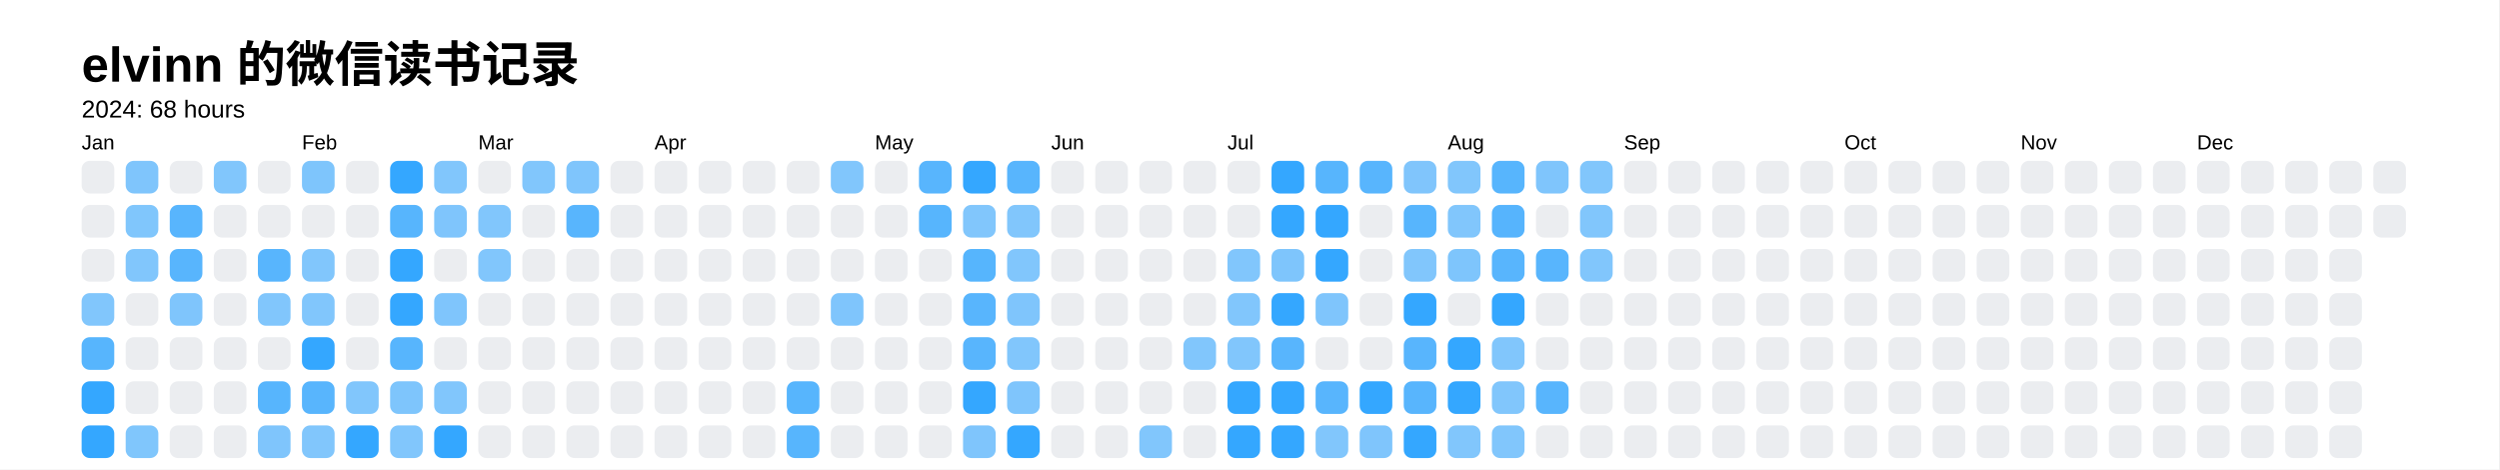
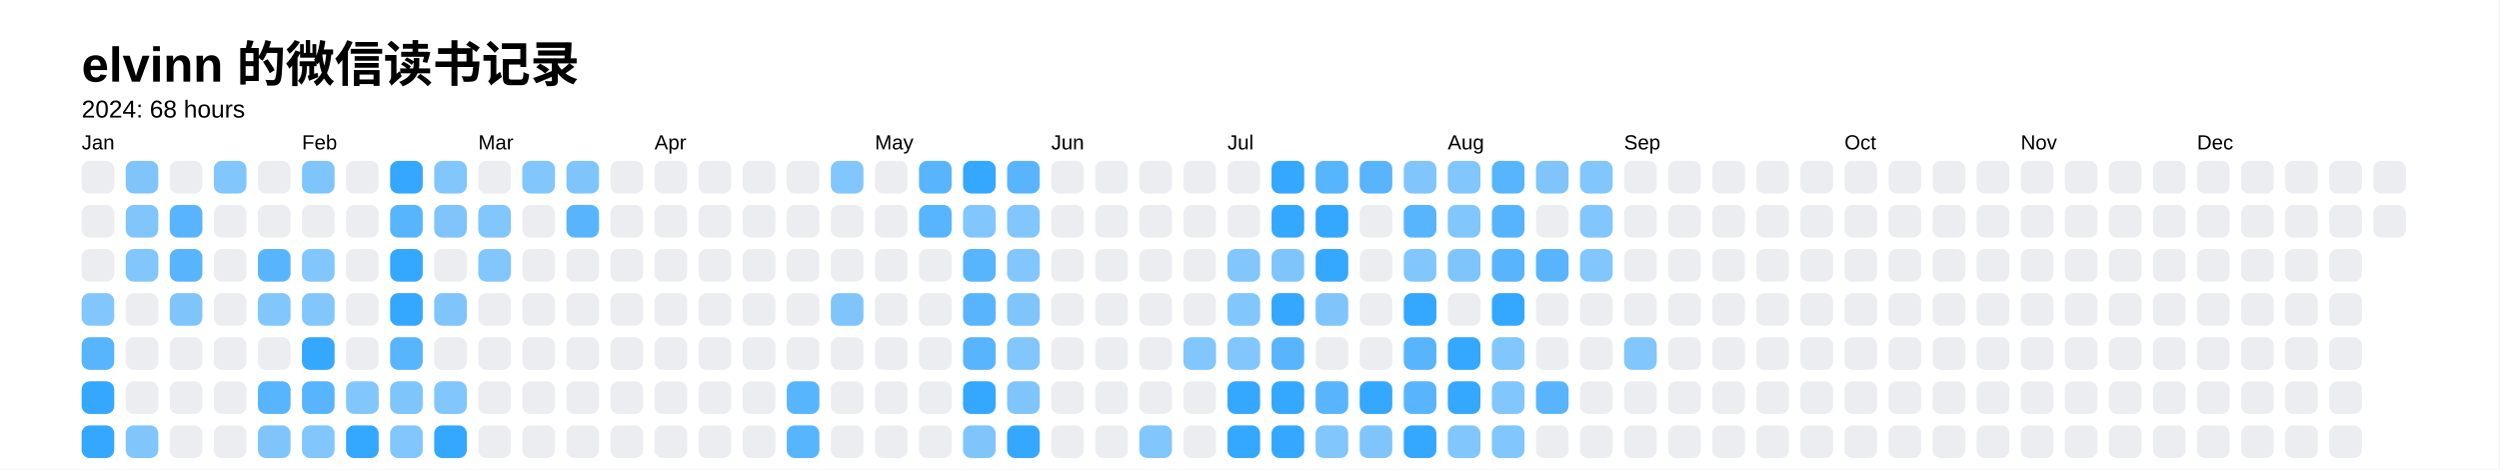
<svg xmlns="http://www.w3.org/2000/svg" baseProfile="full" height="57.5mm" version="1.1" viewBox="0,0,306.2,57.5" width="306.2mm">
  <defs />
  <rect fill="#FFFFFF" height="57.5" width="306.2" x="0" y="0" />
  <text fill="#000000" style="font-size:6px; font-family:Arial; font-weight:bold;" x="10" y="10">elvinn 的微信读书记录</text>
  <text fill="#000000" style="font-size:3px; font-family:Arial;" x="10" y="14.4">2024: 68 hours</text>
  <text fill="#000000" style="font-size:2.5px; font-family:Arial" x="10" y="18.3">Jan</text>
  <rect fill="#EBEDF0" height="4" rx="1" ry="1" width="4" x="10" y="19.7" />
  <rect fill="#EBEDF0" height="4" rx="1" ry="1" width="4" x="10" y="25.1" />
  <rect fill="#EBEDF0" height="4" rx="1" ry="1" width="4" x="10" y="30.5" />
  <rect fill="#81c6fc" height="4" rx="1" ry="1" width="4" x="10" y="35.9" />
  <rect fill="#57b5fd" height="4" rx="1" ry="1" width="4" x="10" y="41.3" />
  <rect fill="#34A7FF" height="4" rx="1" ry="1" width="4" x="10" y="46.7" />
  <rect fill="#34A7FF" height="4" rx="1" ry="1" width="4" x="10" y="52.1" />
  <rect fill="#7fc5fc" height="4" rx="1" ry="1" width="4" x="15.4" y="19.7" />
  <rect fill="#80c6fc" height="4" rx="1" ry="1" width="4" x="15.4" y="25.1" />
  <rect fill="#81c6fc" height="4" rx="1" ry="1" width="4" x="15.4" y="30.5" />
  <rect fill="#EBEDF0" height="4" rx="1" ry="1" width="4" x="15.4" y="35.9" />
  <rect fill="#EBEDF0" height="4" rx="1" ry="1" width="4" x="15.4" y="41.3" />
  <rect fill="#EBEDF0" height="4" rx="1" ry="1" width="4" x="15.4" y="46.7" />
  <rect fill="#80c6fc" height="4" rx="1" ry="1" width="4" x="15.4" y="52.1" />
  <rect fill="#EBEDF0" height="4" rx="1" ry="1" width="4" x="20.8" y="19.7" />
  <rect fill="#58b5fd" height="4" rx="1" ry="1" width="4" x="20.8" y="25.1" />
  <rect fill="#58b5fd" height="4" rx="1" ry="1" width="4" x="20.8" y="30.5" />
  <rect fill="#7fc5fc" height="4" rx="1" ry="1" width="4" x="20.8" y="35.9" />
  <rect fill="#EBEDF0" height="4" rx="1" ry="1" width="4" x="20.8" y="41.3" />
  <rect fill="#EBEDF0" height="4" rx="1" ry="1" width="4" x="20.8" y="46.7" />
  <rect fill="#EBEDF0" height="4" rx="1" ry="1" width="4" x="20.8" y="52.1" />
  <rect fill="#81c6fc" height="4" rx="1" ry="1" width="4" x="26.2" y="19.7" />
  <rect fill="#EBEDF0" height="4" rx="1" ry="1" width="4" x="26.2" y="25.1" />
  <rect fill="#EBEDF0" height="4" rx="1" ry="1" width="4" x="26.2" y="30.5" />
  <rect fill="#EBEDF0" height="4" rx="1" ry="1" width="4" x="26.2" y="35.9" />
  <rect fill="#EBEDF0" height="4" rx="1" ry="1" width="4" x="26.2" y="41.3" />
  <rect fill="#EBEDF0" height="4" rx="1" ry="1" width="4" x="26.2" y="46.7" />
  <rect fill="#EBEDF0" height="4" rx="1" ry="1" width="4" x="26.2" y="52.1" />
  <rect fill="#EBEDF0" height="4" rx="1" ry="1" width="4" x="31.6" y="19.7" />
  <rect fill="#EBEDF0" height="4" rx="1" ry="1" width="4" x="31.6" y="25.1" />
  <rect fill="#58b5fd" height="4" rx="1" ry="1" width="4" x="31.6" y="30.5" />
  <rect fill="#81c6fc" height="4" rx="1" ry="1" width="4" x="31.6" y="35.9" />
  <rect fill="#EBEDF0" height="4" rx="1" ry="1" width="4" x="31.6" y="41.3" />
  <rect fill="#57b5fd" height="4" rx="1" ry="1" width="4" x="31.6" y="46.7" />
  <rect fill="#7fc5fc" height="4" rx="1" ry="1" width="4" x="31.6" y="52.1" />
  <text fill="#000000" style="font-size:2.5px; font-family:Arial" x="37.0" y="18.3">Feb</text>
  <rect fill="#7ec5fc" height="4" rx="1" ry="1" width="4" x="37.0" y="19.7" />
  <rect fill="#EBEDF0" height="4" rx="1" ry="1" width="4" x="37.0" y="25.1" />
  <rect fill="#81c6fc" height="4" rx="1" ry="1" width="4" x="37.0" y="30.5" />
  <rect fill="#81c6fc" height="4" rx="1" ry="1" width="4" x="37.0" y="35.9" />
  <rect fill="#34A7FF" height="4" rx="1" ry="1" width="4" x="37.0" y="41.3" />
  <rect fill="#58b5fd" height="4" rx="1" ry="1" width="4" x="37.0" y="46.7" />
  <rect fill="#81c6fc" height="4" rx="1" ry="1" width="4" x="37.0" y="52.1" />
  <rect fill="#EBEDF0" height="4" rx="1" ry="1" width="4" x="42.4" y="19.7" />
  <rect fill="#EBEDF0" height="4" rx="1" ry="1" width="4" x="42.4" y="25.1" />
  <rect fill="#EBEDF0" height="4" rx="1" ry="1" width="4" x="42.4" y="30.5" />
  <rect fill="#EBEDF0" height="4" rx="1" ry="1" width="4" x="42.4" y="35.9" />
  <rect fill="#EBEDF0" height="4" rx="1" ry="1" width="4" x="42.4" y="41.3" />
  <rect fill="#81c6fc" height="4" rx="1" ry="1" width="4" x="42.4" y="46.7" />
  <rect fill="#34A7FF" height="4" rx="1" ry="1" width="4" x="42.4" y="52.1" />
  <rect fill="#34A7FF" height="4" rx="1" ry="1" width="4" x="47.8" y="19.7" />
  <rect fill="#57b5fd" height="4" rx="1" ry="1" width="4" x="47.8" y="25.1" />
  <rect fill="#34A7FF" height="4" rx="1" ry="1" width="4" x="47.8" y="30.5" />
  <rect fill="#34A7FF" height="4" rx="1" ry="1" width="4" x="47.8" y="35.9" />
  <rect fill="#57b5fd" height="4" rx="1" ry="1" width="4" x="47.8" y="41.3" />
  <rect fill="#7ec5fc" height="4" rx="1" ry="1" width="4" x="47.8" y="46.7" />
  <rect fill="#81c6fc" height="4" rx="1" ry="1" width="4" x="47.8" y="52.1" />
  <rect fill="#81c6fc" height="4" rx="1" ry="1" width="4" x="53.2" y="19.7" />
  <rect fill="#7fc5fc" height="4" rx="1" ry="1" width="4" x="53.2" y="25.1" />
  <rect fill="#EBEDF0" height="4" rx="1" ry="1" width="4" x="53.2" y="30.5" />
  <rect fill="#7fc5fc" height="4" rx="1" ry="1" width="4" x="53.2" y="35.9" />
  <rect fill="#EBEDF0" height="4" rx="1" ry="1" width="4" x="53.2" y="41.3" />
  <rect fill="#81c6fc" height="4" rx="1" ry="1" width="4" x="53.2" y="46.7" />
  <rect fill="#34A7FF" height="4" rx="1" ry="1" width="4" x="53.2" y="52.1" />
  <text fill="#000000" style="font-size:2.5px; font-family:Arial" x="58.6" y="18.3">Mar</text>
  <rect fill="#EBEDF0" height="4" rx="1" ry="1" width="4" x="58.6" y="19.7" />
  <rect fill="#81c6fc" height="4" rx="1" ry="1" width="4" x="58.6" y="25.1" />
  <rect fill="#81c6fc" height="4" rx="1" ry="1" width="4" x="58.6" y="30.5" />
  <rect fill="#EBEDF0" height="4" rx="1" ry="1" width="4" x="58.6" y="35.9" />
  <rect fill="#EBEDF0" height="4" rx="1" ry="1" width="4" x="58.6" y="41.3" />
  <rect fill="#EBEDF0" height="4" rx="1" ry="1" width="4" x="58.6" y="46.7" />
  <rect fill="#EBEDF0" height="4" rx="1" ry="1" width="4" x="58.6" y="52.1" />
  <rect fill="#81c6fc" height="4" rx="1" ry="1" width="4" x="64" y="19.7" />
  <rect fill="#EBEDF0" height="4" rx="1" ry="1" width="4" x="64" y="25.1" />
  <rect fill="#EBEDF0" height="4" rx="1" ry="1" width="4" x="64" y="30.5" />
  <rect fill="#EBEDF0" height="4" rx="1" ry="1" width="4" x="64" y="35.9" />
  <rect fill="#EBEDF0" height="4" rx="1" ry="1" width="4" x="64" y="41.3" />
  <rect fill="#EBEDF0" height="4" rx="1" ry="1" width="4" x="64" y="46.7" />
  <rect fill="#EBEDF0" height="4" rx="1" ry="1" width="4" x="64" y="52.1" />
  <rect fill="#7fc5fc" height="4" rx="1" ry="1" width="4" x="69.4" y="19.7" />
  <rect fill="#58b5fd" height="4" rx="1" ry="1" width="4" x="69.4" y="25.1" />
  <rect fill="#EBEDF0" height="4" rx="1" ry="1" width="4" x="69.4" y="30.5" />
  <rect fill="#EBEDF0" height="4" rx="1" ry="1" width="4" x="69.4" y="35.9" />
  <rect fill="#EBEDF0" height="4" rx="1" ry="1" width="4" x="69.4" y="41.3" />
  <rect fill="#EBEDF0" height="4" rx="1" ry="1" width="4" x="69.4" y="46.7" />
  <rect fill="#EBEDF0" height="4" rx="1" ry="1" width="4" x="69.4" y="52.1" />
  <rect fill="#EBEDF0" height="4" rx="1" ry="1" width="4" x="74.8" y="19.7" />
  <rect fill="#EBEDF0" height="4" rx="1" ry="1" width="4" x="74.8" y="25.1" />
  <rect fill="#EBEDF0" height="4" rx="1" ry="1" width="4" x="74.8" y="30.5" />
  <rect fill="#EBEDF0" height="4" rx="1" ry="1" width="4" x="74.8" y="35.9" />
  <rect fill="#EBEDF0" height="4" rx="1" ry="1" width="4" x="74.8" y="41.3" />
  <rect fill="#EBEDF0" height="4" rx="1" ry="1" width="4" x="74.8" y="46.7" />
  <rect fill="#EBEDF0" height="4" rx="1" ry="1" width="4" x="74.8" y="52.1" />
  <text fill="#000000" style="font-size:2.5px; font-family:Arial" x="80.2" y="18.3">Apr</text>
  <rect fill="#EBEDF0" height="4" rx="1" ry="1" width="4" x="80.2" y="19.7" />
  <rect fill="#EBEDF0" height="4" rx="1" ry="1" width="4" x="80.2" y="25.1" />
  <rect fill="#EBEDF0" height="4" rx="1" ry="1" width="4" x="80.2" y="30.5" />
  <rect fill="#EBEDF0" height="4" rx="1" ry="1" width="4" x="80.2" y="35.9" />
  <rect fill="#EBEDF0" height="4" rx="1" ry="1" width="4" x="80.2" y="41.3" />
  <rect fill="#EBEDF0" height="4" rx="1" ry="1" width="4" x="80.2" y="46.7" />
  <rect fill="#EBEDF0" height="4" rx="1" ry="1" width="4" x="80.2" y="52.1" />
  <rect fill="#EBEDF0" height="4" rx="1" ry="1" width="4" x="85.6" y="19.7" />
  <rect fill="#EBEDF0" height="4" rx="1" ry="1" width="4" x="85.6" y="25.1" />
  <rect fill="#EBEDF0" height="4" rx="1" ry="1" width="4" x="85.6" y="30.5" />
  <rect fill="#EBEDF0" height="4" rx="1" ry="1" width="4" x="85.6" y="35.9" />
  <rect fill="#EBEDF0" height="4" rx="1" ry="1" width="4" x="85.6" y="41.3" />
  <rect fill="#EBEDF0" height="4" rx="1" ry="1" width="4" x="85.6" y="46.7" />
  <rect fill="#EBEDF0" height="4" rx="1" ry="1" width="4" x="85.6" y="52.1" />
  <rect fill="#EBEDF0" height="4" rx="1" ry="1" width="4" x="91" y="19.7" />
  <rect fill="#EBEDF0" height="4" rx="1" ry="1" width="4" x="91" y="25.1" />
  <rect fill="#EBEDF0" height="4" rx="1" ry="1" width="4" x="91" y="30.5" />
  <rect fill="#EBEDF0" height="4" rx="1" ry="1" width="4" x="91" y="35.9" />
  <rect fill="#EBEDF0" height="4" rx="1" ry="1" width="4" x="91" y="41.3" />
  <rect fill="#EBEDF0" height="4" rx="1" ry="1" width="4" x="91" y="46.7" />
  <rect fill="#EBEDF0" height="4" rx="1" ry="1" width="4" x="91" y="52.1" />
  <rect fill="#EBEDF0" height="4" rx="1" ry="1" width="4" x="96.4" y="19.7" />
  <rect fill="#EBEDF0" height="4" rx="1" ry="1" width="4" x="96.4" y="25.1" />
  <rect fill="#EBEDF0" height="4" rx="1" ry="1" width="4" x="96.4" y="30.5" />
  <rect fill="#EBEDF0" height="4" rx="1" ry="1" width="4" x="96.4" y="35.9" />
  <rect fill="#EBEDF0" height="4" rx="1" ry="1" width="4" x="96.4" y="41.3" />
  <rect fill="#57b5fd" height="4" rx="1" ry="1" width="4" x="96.4" y="46.7" />
  <rect fill="#57b5fd" height="4" rx="1" ry="1" width="4" x="96.4" y="52.1" />
  <rect fill="#81c6fc" height="4" rx="1" ry="1" width="4" x="101.8" y="19.7" />
  <rect fill="#EBEDF0" height="4" rx="1" ry="1" width="4" x="101.8" y="25.1" />
  <rect fill="#EBEDF0" height="4" rx="1" ry="1" width="4" x="101.8" y="30.5" />
  <rect fill="#7fc5fc" height="4" rx="1" ry="1" width="4" x="101.8" y="35.9" />
  <rect fill="#EBEDF0" height="4" rx="1" ry="1" width="4" x="101.8" y="41.3" />
  <rect fill="#EBEDF0" height="4" rx="1" ry="1" width="4" x="101.8" y="46.7" />
  <rect fill="#EBEDF0" height="4" rx="1" ry="1" width="4" x="101.8" y="52.1" />
  <text fill="#000000" style="font-size:2.5px; font-family:Arial" x="107.2" y="18.3">May</text>
  <rect fill="#EBEDF0" height="4" rx="1" ry="1" width="4" x="107.2" y="19.7" />
  <rect fill="#EBEDF0" height="4" rx="1" ry="1" width="4" x="107.2" y="25.1" />
  <rect fill="#EBEDF0" height="4" rx="1" ry="1" width="4" x="107.2" y="30.5" />
  <rect fill="#EBEDF0" height="4" rx="1" ry="1" width="4" x="107.2" y="35.9" />
  <rect fill="#EBEDF0" height="4" rx="1" ry="1" width="4" x="107.2" y="41.3" />
  <rect fill="#EBEDF0" height="4" rx="1" ry="1" width="4" x="107.2" y="46.7" />
  <rect fill="#EBEDF0" height="4" rx="1" ry="1" width="4" x="107.2" y="52.1" />
  <rect fill="#58b5fd" height="4" rx="1" ry="1" width="4" x="112.6" y="19.7" />
  <rect fill="#57b5fd" height="4" rx="1" ry="1" width="4" x="112.6" y="25.1" />
  <rect fill="#EBEDF0" height="4" rx="1" ry="1" width="4" x="112.6" y="30.5" />
  <rect fill="#EBEDF0" height="4" rx="1" ry="1" width="4" x="112.6" y="35.9" />
  <rect fill="#EBEDF0" height="4" rx="1" ry="1" width="4" x="112.6" y="41.3" />
  <rect fill="#EBEDF0" height="4" rx="1" ry="1" width="4" x="112.6" y="46.7" />
  <rect fill="#EBEDF0" height="4" rx="1" ry="1" width="4" x="112.6" y="52.1" />
  <rect fill="#34A7FF" height="4" rx="1" ry="1" width="4" x="118" y="19.7" />
  <rect fill="#81c6fc" height="4" rx="1" ry="1" width="4" x="118" y="25.1" />
  <rect fill="#56b5fd" height="4" rx="1" ry="1" width="4" x="118" y="30.5" />
  <rect fill="#58b5fd" height="4" rx="1" ry="1" width="4" x="118" y="35.9" />
  <rect fill="#58b5fd" height="4" rx="1" ry="1" width="4" x="118" y="41.3" />
  <rect fill="#34A7FF" height="4" rx="1" ry="1" width="4" x="118" y="46.7" />
  <rect fill="#7fc5fc" height="4" rx="1" ry="1" width="4" x="118" y="52.1" />
  <rect fill="#58b5fd" height="4" rx="1" ry="1" width="4" x="123.4" y="19.7" />
  <rect fill="#81c6fc" height="4" rx="1" ry="1" width="4" x="123.4" y="25.1" />
  <rect fill="#81c6fc" height="4" rx="1" ry="1" width="4" x="123.4" y="30.5" />
  <rect fill="#7fc5fc" height="4" rx="1" ry="1" width="4" x="123.4" y="35.9" />
  <rect fill="#81c6fc" height="4" rx="1" ry="1" width="4" x="123.4" y="41.3" />
  <rect fill="#7fc5fc" height="4" rx="1" ry="1" width="4" x="123.4" y="46.7" />
  <rect fill="#34A7FF" height="4" rx="1" ry="1" width="4" x="123.4" y="52.1" />
  <text fill="#000000" style="font-size:2.5px; font-family:Arial" x="128.8" y="18.3">Jun</text>
  <rect fill="#EBEDF0" height="4" rx="1" ry="1" width="4" x="128.8" y="19.7" />
  <rect fill="#EBEDF0" height="4" rx="1" ry="1" width="4" x="128.8" y="25.1" />
  <rect fill="#EBEDF0" height="4" rx="1" ry="1" width="4" x="128.8" y="30.5" />
  <rect fill="#EBEDF0" height="4" rx="1" ry="1" width="4" x="128.8" y="35.9" />
  <rect fill="#EBEDF0" height="4" rx="1" ry="1" width="4" x="128.8" y="41.3" />
  <rect fill="#EBEDF0" height="4" rx="1" ry="1" width="4" x="128.8" y="46.7" />
  <rect fill="#EBEDF0" height="4" rx="1" ry="1" width="4" x="128.8" y="52.1" />
  <rect fill="#EBEDF0" height="4" rx="1" ry="1" width="4" x="134.2" y="19.7" />
  <rect fill="#EBEDF0" height="4" rx="1" ry="1" width="4" x="134.2" y="25.1" />
  <rect fill="#EBEDF0" height="4" rx="1" ry="1" width="4" x="134.2" y="30.5" />
  <rect fill="#EBEDF0" height="4" rx="1" ry="1" width="4" x="134.2" y="35.9" />
  <rect fill="#EBEDF0" height="4" rx="1" ry="1" width="4" x="134.2" y="41.3" />
  <rect fill="#EBEDF0" height="4" rx="1" ry="1" width="4" x="134.2" y="46.7" />
  <rect fill="#EBEDF0" height="4" rx="1" ry="1" width="4" x="134.2" y="52.1" />
  <rect fill="#EBEDF0" height="4" rx="1" ry="1" width="4" x="139.6" y="19.7" />
  <rect fill="#EBEDF0" height="4" rx="1" ry="1" width="4" x="139.6" y="25.1" />
  <rect fill="#EBEDF0" height="4" rx="1" ry="1" width="4" x="139.6" y="30.5" />
  <rect fill="#EBEDF0" height="4" rx="1" ry="1" width="4" x="139.6" y="35.9" />
  <rect fill="#EBEDF0" height="4" rx="1" ry="1" width="4" x="139.6" y="41.3" />
  <rect fill="#EBEDF0" height="4" rx="1" ry="1" width="4" x="139.6" y="46.7" />
  <rect fill="#81c6fc" height="4" rx="1" ry="1" width="4" x="139.6" y="52.1" />
  <rect fill="#EBEDF0" height="4" rx="1" ry="1" width="4" x="145" y="19.7" />
  <rect fill="#EBEDF0" height="4" rx="1" ry="1" width="4" x="145" y="25.1" />
  <rect fill="#EBEDF0" height="4" rx="1" ry="1" width="4" x="145" y="30.5" />
  <rect fill="#EBEDF0" height="4" rx="1" ry="1" width="4" x="145" y="35.9" />
  <rect fill="#81c6fc" height="4" rx="1" ry="1" width="4" x="145" y="41.3" />
  <rect fill="#EBEDF0" height="4" rx="1" ry="1" width="4" x="145" y="46.7" />
  <rect fill="#EBEDF0" height="4" rx="1" ry="1" width="4" x="145" y="52.1" />
  <text fill="#000000" style="font-size:2.5px; font-family:Arial" x="150.4" y="18.3">Jul</text>
  <rect fill="#EBEDF0" height="4" rx="1" ry="1" width="4" x="150.4" y="19.7" />
  <rect fill="#EBEDF0" height="4" rx="1" ry="1" width="4" x="150.4" y="25.1" />
  <rect fill="#81c6fc" height="4" rx="1" ry="1" width="4" x="150.4" y="30.5" />
  <rect fill="#81c6fc" height="4" rx="1" ry="1" width="4" x="150.4" y="35.9" />
  <rect fill="#81c6fc" height="4" rx="1" ry="1" width="4" x="150.4" y="41.3" />
  <rect fill="#34A7FF" height="4" rx="1" ry="1" width="4" x="150.4" y="46.7" />
  <rect fill="#34A7FF" height="4" rx="1" ry="1" width="4" x="150.4" y="52.1" />
  <rect fill="#34A7FF" height="4" rx="1" ry="1" width="4" x="155.8" y="19.7" />
  <rect fill="#34A7FF" height="4" rx="1" ry="1" width="4" x="155.8" y="25.1" />
  <rect fill="#7ec5fc" height="4" rx="1" ry="1" width="4" x="155.8" y="30.5" />
  <rect fill="#34A7FF" height="4" rx="1" ry="1" width="4" x="155.8" y="35.9" />
  <rect fill="#58b5fd" height="4" rx="1" ry="1" width="4" x="155.8" y="41.3" />
  <rect fill="#34A7FF" height="4" rx="1" ry="1" width="4" x="155.8" y="46.7" />
  <rect fill="#34A7FF" height="4" rx="1" ry="1" width="4" x="155.8" y="52.1" />
  <rect fill="#57b5fd" height="4" rx="1" ry="1" width="4" x="161.2" y="19.7" />
  <rect fill="#34A7FF" height="4" rx="1" ry="1" width="4" x="161.2" y="25.1" />
  <rect fill="#34A7FF" height="4" rx="1" ry="1" width="4" x="161.2" y="30.5" />
  <rect fill="#7fc5fc" height="4" rx="1" ry="1" width="4" x="161.2" y="35.9" />
  <rect fill="#EBEDF0" height="4" rx="1" ry="1" width="4" x="161.2" y="41.3" />
  <rect fill="#58b5fd" height="4" rx="1" ry="1" width="4" x="161.2" y="46.7" />
  <rect fill="#81c6fc" height="4" rx="1" ry="1" width="4" x="161.2" y="52.1" />
  <rect fill="#58b5fd" height="4" rx="1" ry="1" width="4" x="166.6" y="19.7" />
  <rect fill="#EBEDF0" height="4" rx="1" ry="1" width="4" x="166.6" y="25.1" />
  <rect fill="#EBEDF0" height="4" rx="1" ry="1" width="4" x="166.6" y="30.5" />
  <rect fill="#EBEDF0" height="4" rx="1" ry="1" width="4" x="166.6" y="35.9" />
  <rect fill="#EBEDF0" height="4" rx="1" ry="1" width="4" x="166.6" y="41.3" />
  <rect fill="#34A7FF" height="4" rx="1" ry="1" width="4" x="166.6" y="46.7" />
  <rect fill="#7fc5fc" height="4" rx="1" ry="1" width="4" x="166.6" y="52.1" />
  <rect fill="#80c5fc" height="4" rx="1" ry="1" width="4" x="172" y="19.7" />
  <rect fill="#57b5fd" height="4" rx="1" ry="1" width="4" x="172" y="25.1" />
  <rect fill="#81c6fc" height="4" rx="1" ry="1" width="4" x="172" y="30.5" />
  <rect fill="#34A7FF" height="4" rx="1" ry="1" width="4" x="172" y="35.9" />
  <rect fill="#58b5fd" height="4" rx="1" ry="1" width="4" x="172" y="41.3" />
  <rect fill="#58b5fd" height="4" rx="1" ry="1" width="4" x="172" y="46.7" />
  <rect fill="#34A7FF" height="4" rx="1" ry="1" width="4" x="172" y="52.1" />
  <text fill="#000000" style="font-size:2.5px; font-family:Arial" x="177.4" y="18.3">Aug</text>
  <rect fill="#81c6fc" height="4" rx="1" ry="1" width="4" x="177.4" y="19.7" />
  <rect fill="#81c6fc" height="4" rx="1" ry="1" width="4" x="177.4" y="25.1" />
  <rect fill="#7ec5fc" height="4" rx="1" ry="1" width="4" x="177.4" y="30.5" />
  <rect fill="#EBEDF0" height="4" rx="1" ry="1" width="4" x="177.4" y="35.9" />
  <rect fill="#34A7FF" height="4" rx="1" ry="1" width="4" x="177.4" y="41.3" />
  <rect fill="#34A7FF" height="4" rx="1" ry="1" width="4" x="177.4" y="46.7" />
  <rect fill="#81c6fc" height="4" rx="1" ry="1" width="4" x="177.4" y="52.1" />
  <rect fill="#57b5fd" height="4" rx="1" ry="1" width="4" x="182.8" y="19.7" />
  <rect fill="#56b4fd" height="4" rx="1" ry="1" width="4" x="182.8" y="25.1" />
  <rect fill="#58b5fd" height="4" rx="1" ry="1" width="4" x="182.8" y="30.5" />
  <rect fill="#34A7FF" height="4" rx="1" ry="1" width="4" x="182.8" y="35.9" />
  <rect fill="#81c6fc" height="4" rx="1" ry="1" width="4" x="182.8" y="41.3" />
  <rect fill="#81c6fc" height="4" rx="1" ry="1" width="4" x="182.8" y="46.7" />
  <rect fill="#81c6fc" height="4" rx="1" ry="1" width="4" x="182.8" y="52.1" />
  <rect fill="#7fc5fc" height="4" rx="1" ry="1" width="4" x="188.2" y="19.7" />
  <rect fill="#EBEDF0" height="4" rx="1" ry="1" width="4" x="188.2" y="25.1" />
  <rect fill="#58b5fd" height="4" rx="1" ry="1" width="4" x="188.2" y="30.5" />
  <rect fill="#EBEDF0" height="4" rx="1" ry="1" width="4" x="188.2" y="35.9" />
  <rect fill="#EBEDF0" height="4" rx="1" ry="1" width="4" x="188.2" y="41.3" />
  <rect fill="#58b5fd" height="4" rx="1" ry="1" width="4" x="188.2" y="46.7" />
  <rect fill="#EBEDF0" height="4" rx="1" ry="1" width="4" x="188.2" y="52.1" />
  <rect fill="#81c6fc" height="4" rx="1" ry="1" width="4" x="193.6" y="19.7" />
  <rect fill="#81c6fc" height="4" rx="1" ry="1" width="4" x="193.6" y="25.1" />
  <rect fill="#81c6fc" height="4" rx="1" ry="1" width="4" x="193.6" y="30.5" />
  <rect fill="#EBEDF0" height="4" rx="1" ry="1" width="4" x="193.6" y="35.9" />
  <rect fill="#EBEDF0" height="4" rx="1" ry="1" width="4" x="193.6" y="41.3" />
  <rect fill="#EBEDF0" height="4" rx="1" ry="1" width="4" x="193.6" y="46.7" />
  <rect fill="#EBEDF0" height="4" rx="1" ry="1" width="4" x="193.6" y="52.1" />
  <text fill="#000000" style="font-size:2.5px; font-family:Arial" x="199" y="18.3">Sep</text>
  <rect fill="#EBEDF0" height="4" rx="1" ry="1" width="4" x="199" y="19.7" />
  <rect fill="#EBEDF0" height="4" rx="1" ry="1" width="4" x="199" y="25.1" />
  <rect fill="#EBEDF0" height="4" rx="1" ry="1" width="4" x="199" y="30.5" />
  <rect fill="#EBEDF0" height="4" rx="1" ry="1" width="4" x="199" y="35.9" />
-   <rect fill="#EBEDF0" height="4" rx="1" ry="1" width="4" x="199" y="41.3" />
+   <rect fill="#81c6fc" height="4" rx="1" ry="1" width="4" x="199" y="41.3" />
  <rect fill="#EBEDF0" height="4" rx="1" ry="1" width="4" x="199" y="46.7" />
  <rect fill="#EBEDF0" height="4" rx="1" ry="1" width="4" x="199" y="52.1" />
  <rect fill="#EBEDF0" height="4" rx="1" ry="1" width="4" x="204.4" y="19.7" />
  <rect fill="#EBEDF0" height="4" rx="1" ry="1" width="4" x="204.4" y="25.1" />
  <rect fill="#EBEDF0" height="4" rx="1" ry="1" width="4" x="204.4" y="30.5" />
  <rect fill="#EBEDF0" height="4" rx="1" ry="1" width="4" x="204.4" y="35.9" />
  <rect fill="#EBEDF0" height="4" rx="1" ry="1" width="4" x="204.4" y="41.3" />
  <rect fill="#EBEDF0" height="4" rx="1" ry="1" width="4" x="204.4" y="46.7" />
  <rect fill="#EBEDF0" height="4" rx="1" ry="1" width="4" x="204.4" y="52.1" />
  <rect fill="#EBEDF0" height="4" rx="1" ry="1" width="4" x="209.8" y="19.7" />
  <rect fill="#EBEDF0" height="4" rx="1" ry="1" width="4" x="209.8" y="25.1" />
  <rect fill="#EBEDF0" height="4" rx="1" ry="1" width="4" x="209.8" y="30.5" />
  <rect fill="#EBEDF0" height="4" rx="1" ry="1" width="4" x="209.8" y="35.9" />
  <rect fill="#EBEDF0" height="4" rx="1" ry="1" width="4" x="209.8" y="41.3" />
  <rect fill="#EBEDF0" height="4" rx="1" ry="1" width="4" x="209.8" y="46.7" />
  <rect fill="#EBEDF0" height="4" rx="1" ry="1" width="4" x="209.8" y="52.1" />
  <rect fill="#EBEDF0" height="4" rx="1" ry="1" width="4" x="215.2" y="19.7" />
  <rect fill="#EBEDF0" height="4" rx="1" ry="1" width="4" x="215.2" y="25.1" />
  <rect fill="#EBEDF0" height="4" rx="1" ry="1" width="4" x="215.2" y="30.5" />
  <rect fill="#EBEDF0" height="4" rx="1" ry="1" width="4" x="215.2" y="35.9" />
  <rect fill="#EBEDF0" height="4" rx="1" ry="1" width="4" x="215.2" y="41.3" />
  <rect fill="#EBEDF0" height="4" rx="1" ry="1" width="4" x="215.2" y="46.7" />
  <rect fill="#EBEDF0" height="4" rx="1" ry="1" width="4" x="215.2" y="52.1" />
  <rect fill="#EBEDF0" height="4" rx="1" ry="1" width="4" x="220.6" y="19.7" />
  <rect fill="#EBEDF0" height="4" rx="1" ry="1" width="4" x="220.6" y="25.1" />
  <rect fill="#EBEDF0" height="4" rx="1" ry="1" width="4" x="220.6" y="30.5" />
  <rect fill="#EBEDF0" height="4" rx="1" ry="1" width="4" x="220.6" y="35.9" />
  <rect fill="#EBEDF0" height="4" rx="1" ry="1" width="4" x="220.6" y="41.3" />
  <rect fill="#EBEDF0" height="4" rx="1" ry="1" width="4" x="220.6" y="46.7" />
  <rect fill="#EBEDF0" height="4" rx="1" ry="1" width="4" x="220.6" y="52.1" />
  <text fill="#000000" style="font-size:2.5px; font-family:Arial" x="226" y="18.3">Oct</text>
  <rect fill="#EBEDF0" height="4" rx="1" ry="1" width="4" x="226" y="19.7" />
  <rect fill="#EBEDF0" height="4" rx="1" ry="1" width="4" x="226" y="25.1" />
  <rect fill="#EBEDF0" height="4" rx="1" ry="1" width="4" x="226" y="30.5" />
  <rect fill="#EBEDF0" height="4" rx="1" ry="1" width="4" x="226" y="35.9" />
  <rect fill="#EBEDF0" height="4" rx="1" ry="1" width="4" x="226" y="41.3" />
  <rect fill="#EBEDF0" height="4" rx="1" ry="1" width="4" x="226" y="46.7" />
  <rect fill="#EBEDF0" height="4" rx="1" ry="1" width="4" x="226" y="52.1" />
  <rect fill="#EBEDF0" height="4" rx="1" ry="1" width="4" x="231.4" y="19.7" />
  <rect fill="#EBEDF0" height="4" rx="1" ry="1" width="4" x="231.4" y="25.1" />
  <rect fill="#EBEDF0" height="4" rx="1" ry="1" width="4" x="231.4" y="30.5" />
  <rect fill="#EBEDF0" height="4" rx="1" ry="1" width="4" x="231.4" y="35.9" />
  <rect fill="#EBEDF0" height="4" rx="1" ry="1" width="4" x="231.4" y="41.3" />
  <rect fill="#EBEDF0" height="4" rx="1" ry="1" width="4" x="231.4" y="46.7" />
  <rect fill="#EBEDF0" height="4" rx="1" ry="1" width="4" x="231.4" y="52.1" />
  <rect fill="#EBEDF0" height="4" rx="1" ry="1" width="4" x="236.8" y="19.7" />
  <rect fill="#EBEDF0" height="4" rx="1" ry="1" width="4" x="236.8" y="25.1" />
  <rect fill="#EBEDF0" height="4" rx="1" ry="1" width="4" x="236.8" y="30.5" />
  <rect fill="#EBEDF0" height="4" rx="1" ry="1" width="4" x="236.8" y="35.9" />
  <rect fill="#EBEDF0" height="4" rx="1" ry="1" width="4" x="236.8" y="41.3" />
  <rect fill="#EBEDF0" height="4" rx="1" ry="1" width="4" x="236.8" y="46.7" />
  <rect fill="#EBEDF0" height="4" rx="1" ry="1" width="4" x="236.8" y="52.1" />
  <rect fill="#EBEDF0" height="4" rx="1" ry="1" width="4" x="242.2" y="19.7" />
  <rect fill="#EBEDF0" height="4" rx="1" ry="1" width="4" x="242.2" y="25.1" />
  <rect fill="#EBEDF0" height="4" rx="1" ry="1" width="4" x="242.2" y="30.5" />
  <rect fill="#EBEDF0" height="4" rx="1" ry="1" width="4" x="242.2" y="35.9" />
  <rect fill="#EBEDF0" height="4" rx="1" ry="1" width="4" x="242.2" y="41.3" />
  <rect fill="#EBEDF0" height="4" rx="1" ry="1" width="4" x="242.2" y="46.7" />
  <rect fill="#EBEDF0" height="4" rx="1" ry="1" width="4" x="242.2" y="52.1" />
  <text fill="#000000" style="font-size:2.5px; font-family:Arial" x="247.6" y="18.3">Nov</text>
  <rect fill="#EBEDF0" height="4" rx="1" ry="1" width="4" x="247.6" y="19.7" />
  <rect fill="#EBEDF0" height="4" rx="1" ry="1" width="4" x="247.6" y="25.1" />
  <rect fill="#EBEDF0" height="4" rx="1" ry="1" width="4" x="247.6" y="30.5" />
  <rect fill="#EBEDF0" height="4" rx="1" ry="1" width="4" x="247.6" y="35.9" />
  <rect fill="#EBEDF0" height="4" rx="1" ry="1" width="4" x="247.6" y="41.3" />
  <rect fill="#EBEDF0" height="4" rx="1" ry="1" width="4" x="247.6" y="46.7" />
  <rect fill="#EBEDF0" height="4" rx="1" ry="1" width="4" x="247.6" y="52.1" />
  <rect fill="#EBEDF0" height="4" rx="1" ry="1" width="4" x="253" y="19.7" />
  <rect fill="#EBEDF0" height="4" rx="1" ry="1" width="4" x="253" y="25.1" />
  <rect fill="#EBEDF0" height="4" rx="1" ry="1" width="4" x="253" y="30.5" />
  <rect fill="#EBEDF0" height="4" rx="1" ry="1" width="4" x="253" y="35.9" />
  <rect fill="#EBEDF0" height="4" rx="1" ry="1" width="4" x="253" y="41.3" />
  <rect fill="#EBEDF0" height="4" rx="1" ry="1" width="4" x="253" y="46.7" />
  <rect fill="#EBEDF0" height="4" rx="1" ry="1" width="4" x="253" y="52.1" />
  <rect fill="#EBEDF0" height="4" rx="1" ry="1" width="4" x="258.4" y="19.7" />
  <rect fill="#EBEDF0" height="4" rx="1" ry="1" width="4" x="258.4" y="25.1" />
  <rect fill="#EBEDF0" height="4" rx="1" ry="1" width="4" x="258.4" y="30.5" />
  <rect fill="#EBEDF0" height="4" rx="1" ry="1" width="4" x="258.4" y="35.9" />
  <rect fill="#EBEDF0" height="4" rx="1" ry="1" width="4" x="258.4" y="41.3" />
  <rect fill="#EBEDF0" height="4" rx="1" ry="1" width="4" x="258.4" y="46.7" />
  <rect fill="#EBEDF0" height="4" rx="1" ry="1" width="4" x="258.4" y="52.1" />
  <rect fill="#EBEDF0" height="4" rx="1" ry="1" width="4" x="263.8" y="19.7" />
  <rect fill="#EBEDF0" height="4" rx="1" ry="1" width="4" x="263.8" y="25.1" />
  <rect fill="#EBEDF0" height="4" rx="1" ry="1" width="4" x="263.8" y="30.5" />
  <rect fill="#EBEDF0" height="4" rx="1" ry="1" width="4" x="263.8" y="35.9" />
  <rect fill="#EBEDF0" height="4" rx="1" ry="1" width="4" x="263.8" y="41.3" />
  <rect fill="#EBEDF0" height="4" rx="1" ry="1" width="4" x="263.8" y="46.7" />
  <rect fill="#EBEDF0" height="4" rx="1" ry="1" width="4" x="263.8" y="52.1" />
  <text fill="#000000" style="font-size:2.5px; font-family:Arial" x="269.2" y="18.3">Dec</text>
  <rect fill="#EBEDF0" height="4" rx="1" ry="1" width="4" x="269.2" y="19.7" />
  <rect fill="#EBEDF0" height="4" rx="1" ry="1" width="4" x="269.2" y="25.1" />
  <rect fill="#EBEDF0" height="4" rx="1" ry="1" width="4" x="269.2" y="30.5" />
  <rect fill="#EBEDF0" height="4" rx="1" ry="1" width="4" x="269.2" y="35.9" />
  <rect fill="#EBEDF0" height="4" rx="1" ry="1" width="4" x="269.2" y="41.3" />
  <rect fill="#EBEDF0" height="4" rx="1" ry="1" width="4" x="269.2" y="46.7" />
  <rect fill="#EBEDF0" height="4" rx="1" ry="1" width="4" x="269.2" y="52.1" />
  <rect fill="#EBEDF0" height="4" rx="1" ry="1" width="4" x="274.6" y="19.7" />
  <rect fill="#EBEDF0" height="4" rx="1" ry="1" width="4" x="274.6" y="25.1" />
  <rect fill="#EBEDF0" height="4" rx="1" ry="1" width="4" x="274.6" y="30.5" />
  <rect fill="#EBEDF0" height="4" rx="1" ry="1" width="4" x="274.6" y="35.9" />
  <rect fill="#EBEDF0" height="4" rx="1" ry="1" width="4" x="274.6" y="41.3" />
  <rect fill="#EBEDF0" height="4" rx="1" ry="1" width="4" x="274.6" y="46.7" />
  <rect fill="#EBEDF0" height="4" rx="1" ry="1" width="4" x="274.6" y="52.1" />
  <rect fill="#EBEDF0" height="4" rx="1" ry="1" width="4" x="280" y="19.7" />
  <rect fill="#EBEDF0" height="4" rx="1" ry="1" width="4" x="280" y="25.1" />
  <rect fill="#EBEDF0" height="4" rx="1" ry="1" width="4" x="280" y="30.5" />
  <rect fill="#EBEDF0" height="4" rx="1" ry="1" width="4" x="280" y="35.9" />
  <rect fill="#EBEDF0" height="4" rx="1" ry="1" width="4" x="280" y="41.3" />
  <rect fill="#EBEDF0" height="4" rx="1" ry="1" width="4" x="280" y="46.7" />
  <rect fill="#EBEDF0" height="4" rx="1" ry="1" width="4" x="280" y="52.1" />
  <rect fill="#EBEDF0" height="4" rx="1" ry="1" width="4" x="285.4" y="19.7" />
  <rect fill="#EBEDF0" height="4" rx="1" ry="1" width="4" x="285.4" y="25.1" />
  <rect fill="#EBEDF0" height="4" rx="1" ry="1" width="4" x="285.4" y="30.5" />
  <rect fill="#EBEDF0" height="4" rx="1" ry="1" width="4" x="285.4" y="35.9" />
  <rect fill="#EBEDF0" height="4" rx="1" ry="1" width="4" x="285.4" y="41.3" />
  <rect fill="#EBEDF0" height="4" rx="1" ry="1" width="4" x="285.4" y="46.7" />
  <rect fill="#EBEDF0" height="4" rx="1" ry="1" width="4" x="285.4" y="52.1" />
  <rect fill="#EBEDF0" height="4" rx="1" ry="1" width="4" x="290.8" y="19.7" />
  <rect fill="#EBEDF0" height="4" rx="1" ry="1" width="4" x="290.8" y="25.1" />
</svg>
